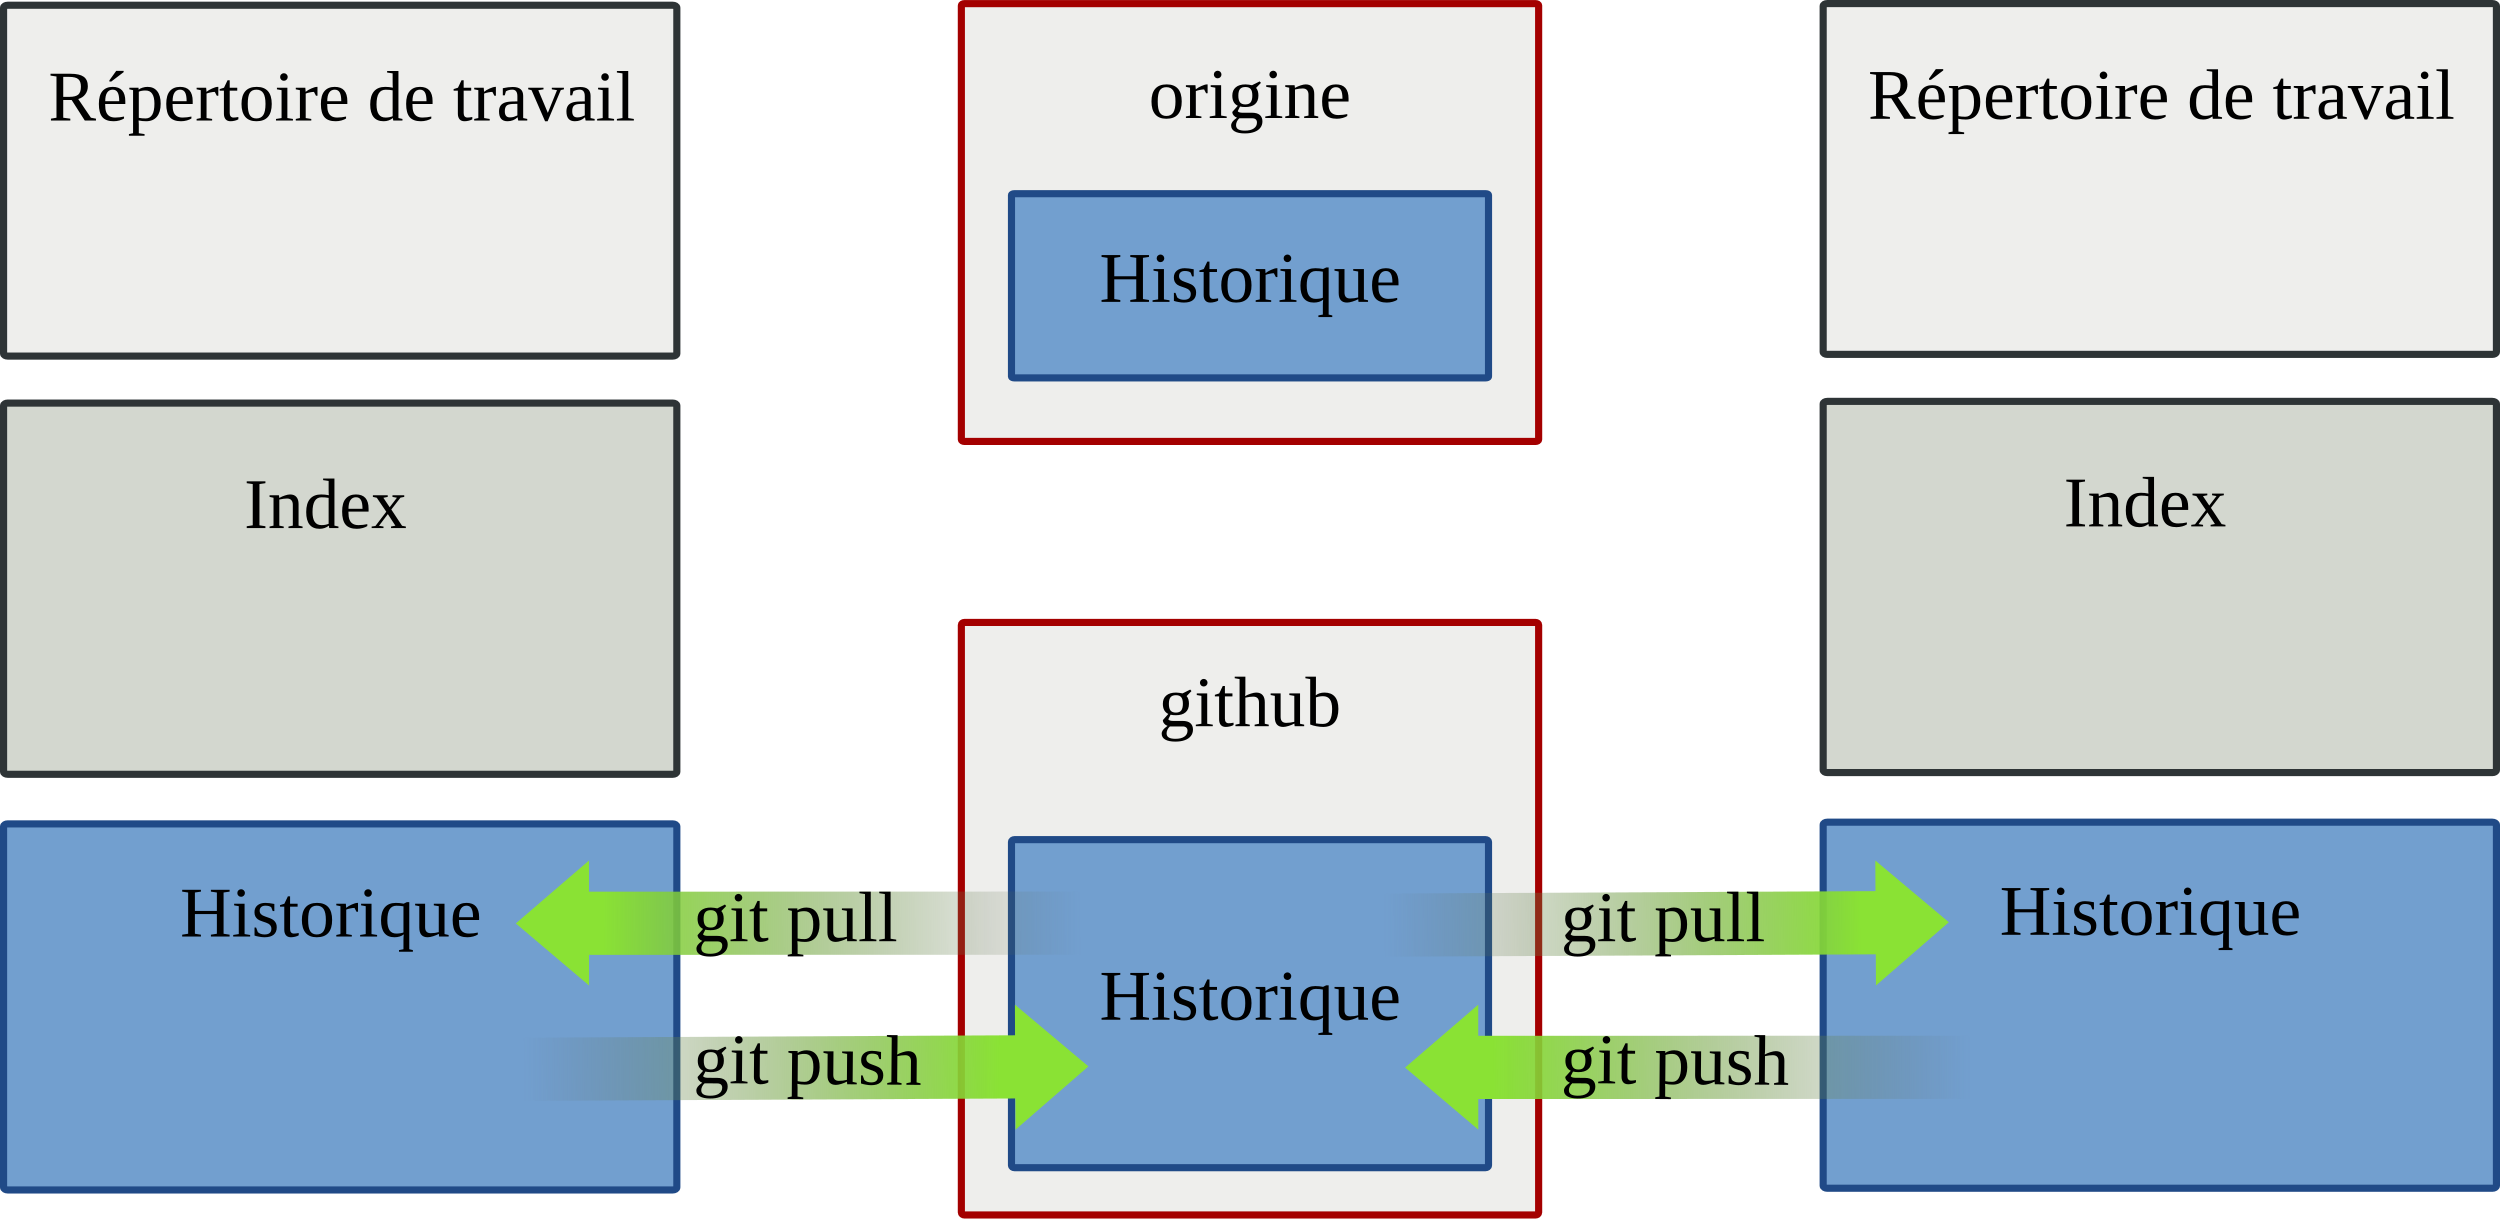
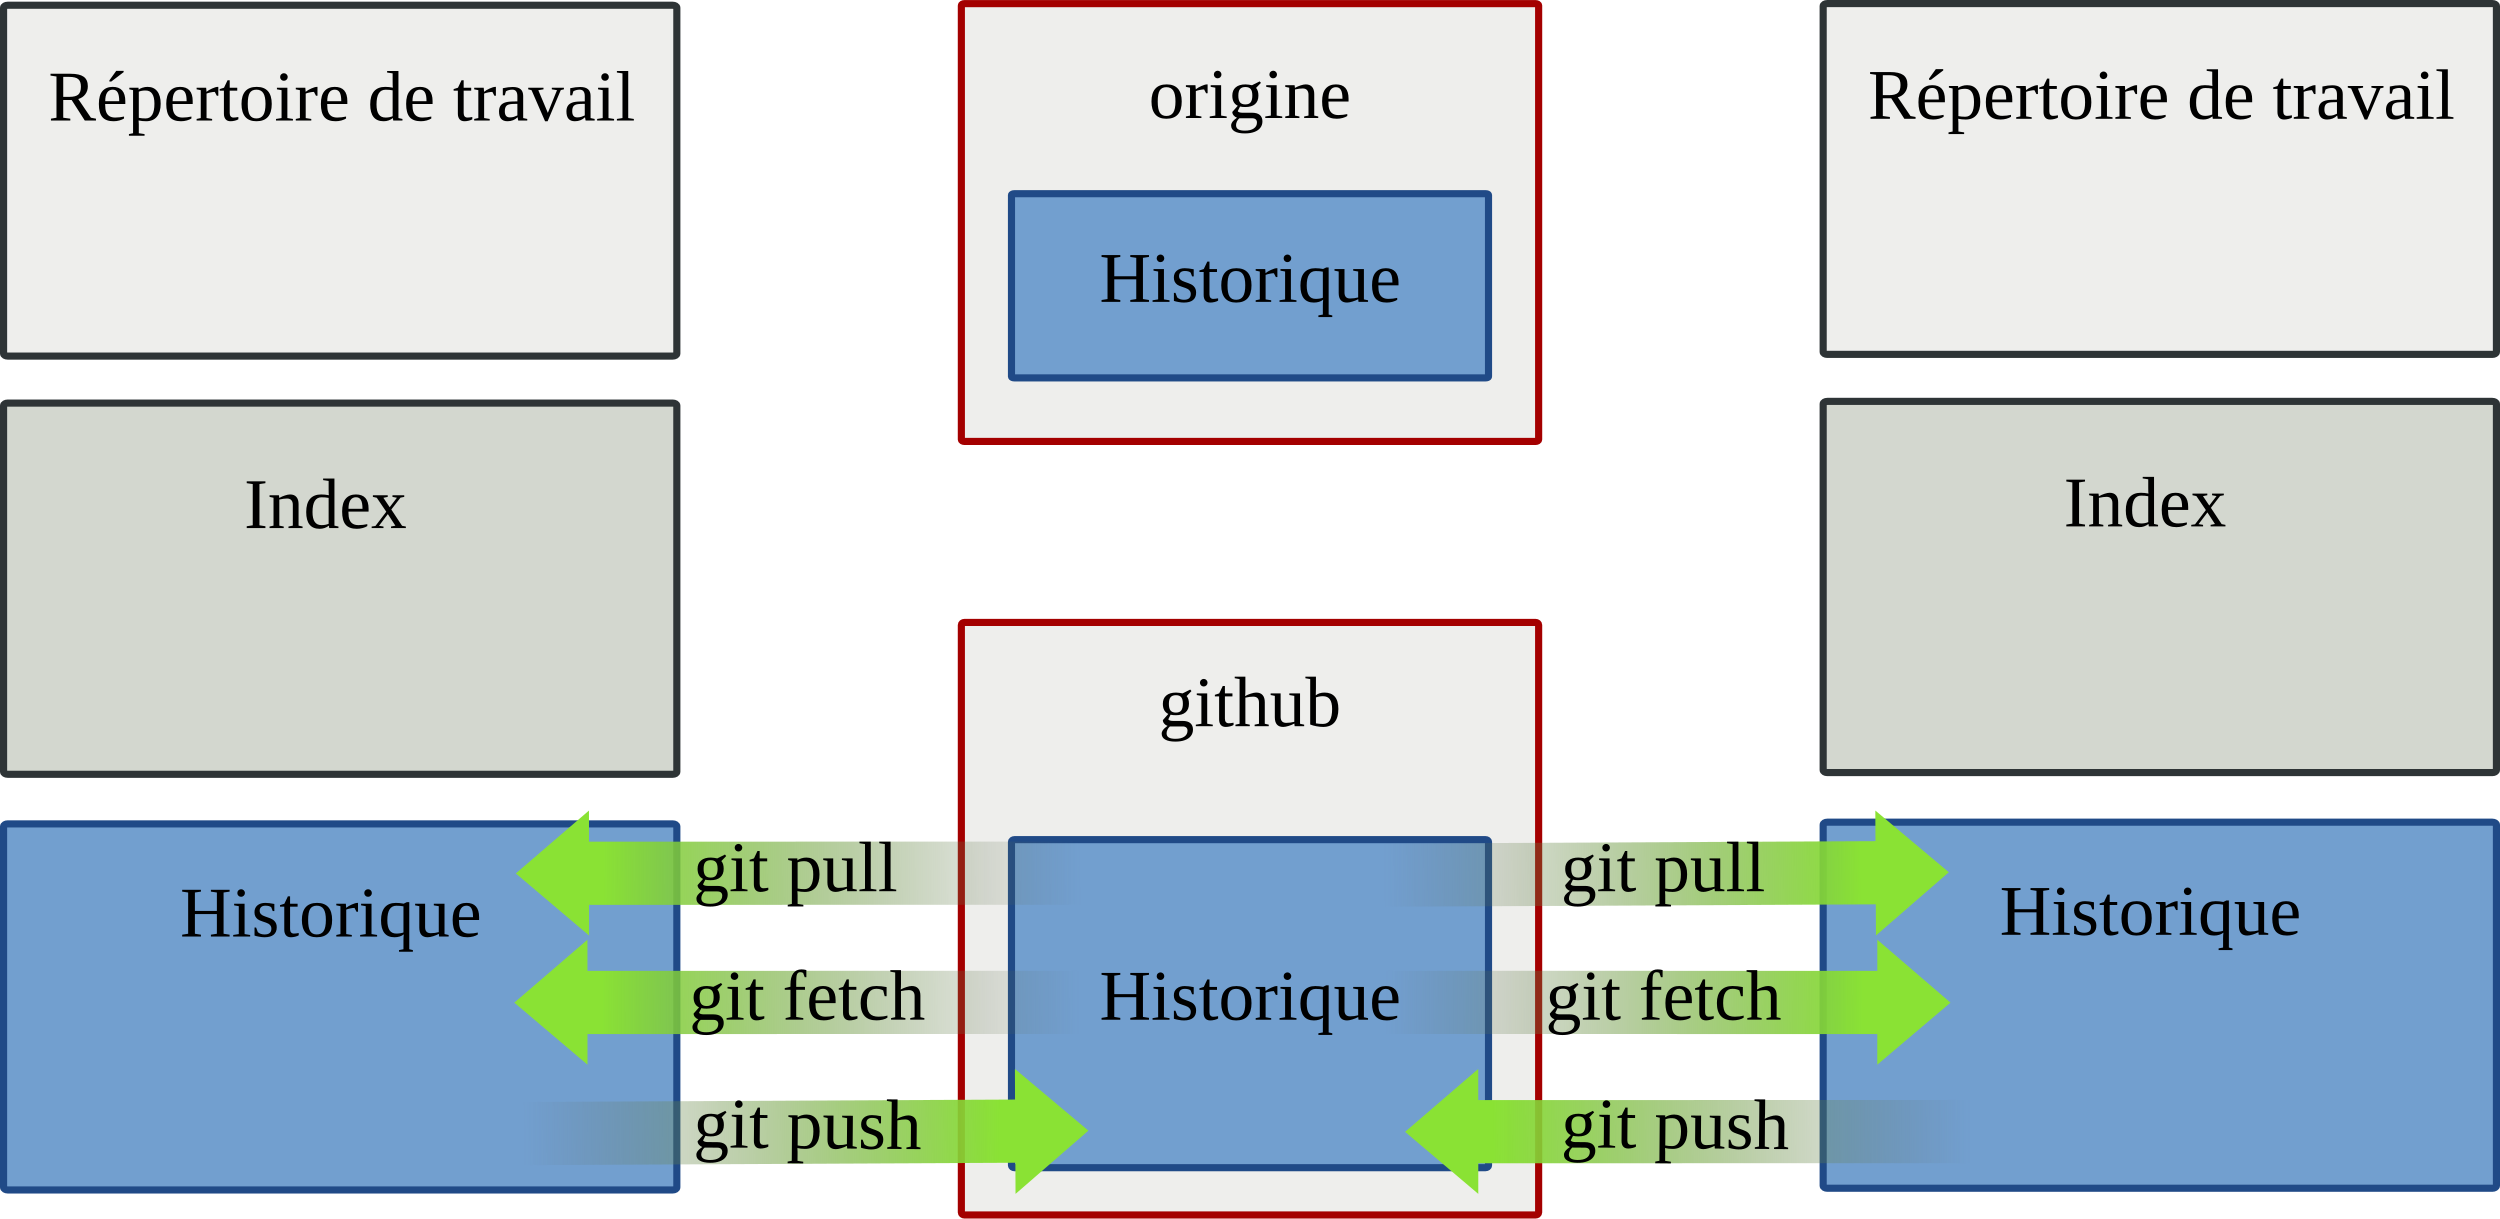
<svg xmlns="http://www.w3.org/2000/svg" xmlns:xlink="http://www.w3.org/1999/xlink" width="700.215" height="341.303" id="svg4102" version="1.1">
  <defs id="defs4104">
    <linearGradient id="linearGradient5157-4-8-2">
      <stop id="stop5159-4-4-4" offset="0" style="stop-color:#729fcf;stop-opacity:1;" />
      <stop id="stop5161-1-6-7" offset="1" style="stop-color:#555753;stop-opacity:0;" />
    </linearGradient>
    <linearGradient id="linearGradient5157-4-8">
      <stop id="stop5159-4-4" offset="0" style="stop-color:#729fcf;stop-opacity:1;" />
      <stop id="stop5161-1-6" offset="1" style="stop-color:#555753;stop-opacity:0;" />
    </linearGradient>
    <linearGradient id="linearGradient4129">
      <stop id="stop4131" offset="0" style="stop-color:#729fcf;stop-opacity:1;" />
      <stop id="stop4133" offset="1" style="stop-color:#555753;stop-opacity:0;" />
    </linearGradient>
    <linearGradient id="linearGradient5157-0-6">
      <stop id="stop5159-5-8" offset="0" style="stop-color:#8ae234;stop-opacity:1;" />
      <stop id="stop5161-3-6" offset="1" style="stop-color:#555753;stop-opacity:0;" />
    </linearGradient>
    <linearGradient id="linearGradient5157-7">
      <stop id="stop5159-2" offset="0" style="stop-color:#8ae234;stop-opacity:1;" />
      <stop id="stop5161-6" offset="1" style="stop-color:#555753;stop-opacity:0;" />
    </linearGradient>
    <linearGradient id="linearGradient5157-4">
      <stop id="stop5159-4" offset="0" style="stop-color:#8ae234;stop-opacity:1;" />
      <stop id="stop5161-1" offset="1" style="stop-color:#555753;stop-opacity:0;" />
    </linearGradient>
    <linearGradient id="linearGradient5157-0">
      <stop id="stop5159-5" offset="0" style="stop-color:#8ae234;stop-opacity:1;" />
      <stop id="stop5161-3" offset="1" style="stop-color:#555753;stop-opacity:0;" />
    </linearGradient>
    <linearGradient id="linearGradient5157-3">
      <stop id="stop5159-8" offset="0" style="stop-color:#8ae234;stop-opacity:1;" />
      <stop id="stop5161-8" offset="1" style="stop-color:#555753;stop-opacity:0;" />
    </linearGradient>
    <linearGradient id="linearGradient5157">
      <stop id="stop5159" offset="0" style="stop-color:#8ae234;stop-opacity:1;" />
      <stop id="stop5161" offset="1" style="stop-color:#555753;stop-opacity:0;" />
    </linearGradient>
    <linearGradient xlink:href="#linearGradient5157-3" id="linearGradient4578" gradientUnits="userSpaceOnUse" gradientTransform="matrix(-1.772312,4.6492803e-4,-4.6492803e-4,-1.772312,263.0762,345.1469)" x1="10.73" y1="26.422" x2="-64.779" y2="26.847" />
    <linearGradient xlink:href="#linearGradient5157" id="linearGradient4589" gradientUnits="userSpaceOnUse" gradientTransform="matrix(1.772291,-0.00867332,0.00867332,1.772291,336.103,300.4441)" x1="10.73" y1="26.422" x2="-64.779" y2="26.847" />
    <linearGradient xlink:href="#linearGradient5157-41" id="linearGradient4589-2" gradientUnits="userSpaceOnUse" gradientTransform="matrix(1.772291,-0.00867332,0.00867332,1.772291,336.103,300.4441)" x1="10.73" y1="26.422" x2="-64.779" y2="26.847" />
    <linearGradient id="linearGradient5157-41">
      <stop id="stop5159-23" offset="0" style="stop-color:#8ae234;stop-opacity:1;" />
      <stop id="stop5161-39" offset="1" style="stop-color:#555753;stop-opacity:0;" />
    </linearGradient>
-     <linearGradient xlink:href="#linearGradient5157-3-7" id="linearGradient4578-7" gradientUnits="userSpaceOnUse" gradientTransform="matrix(-1.772312,4.6492803e-4,-4.6492803e-4,-1.772312,512.1469,385.5223)" x1="10.73" y1="26.422" x2="-64.779" y2="26.847" />
+     <linearGradient xlink:href="#linearGradient5157-3-7" id="linearGradient4578-7" gradientUnits="userSpaceOnUse" gradientTransform="matrix(-1.772312,4.6492803e-4,-4.6492803e-4,-1.772312,512.1469,403.5223)" x1="10.73" y1="26.422" x2="-64.779" y2="26.847" />
    <linearGradient id="linearGradient5157-3-7">
      <stop id="stop5159-8-2" offset="0" style="stop-color:#8ae234;stop-opacity:1;" />
      <stop id="stop5161-8-5" offset="1" style="stop-color:#555753;stop-opacity:0;" />
    </linearGradient>
    <linearGradient y2="26.847" x2="-64.779" y1="26.422" x1="10.73" gradientTransform="matrix(1.772291,-0.00867332,0.00867332,1.772291,577.0925,260.0688)" gradientUnits="userSpaceOnUse" id="linearGradient3980" xlink:href="#linearGradient5157-41" />
+     <linearGradient xlink:href="#linearGradient5157-0-6" id="linearGradient4578-3" gradientUnits="userSpaceOnUse" gradientTransform="matrix(-1.772312,4.6492803e-4,-4.6492803e-4,-1.772312,262.6499,364.7962)" x1="10.73" y1="26.422" x2="-64.779" y2="26.847" />
+     <linearGradient xlink:href="#linearGradient5157-0-6" id="linearGradient4578-3-6" gradientUnits="userSpaceOnUse" gradientTransform="matrix(1.772312,4.6492803e-4,4.6492803e-4,-1.772312,577.7553,364.5062)" x1="10.73" y1="26.422" x2="-64.779" y2="26.847" />
  </defs>
  <g id="layer1" transform="translate(-75.02822,-44.03509)">
    <g id="g4017">
      <rect ry="0.69" rx="1.151" y="45.508" x="76.028" height="98.26" width="188.571" id="rect2985" style="fill:#eeeeec;fill-opacity:1;stroke:#2e3436;stroke-width:2;stroke-linecap:round;stroke-linejoin:round;stroke-miterlimit:4;stroke-opacity:1;stroke-dasharray:none;stroke-dashoffset:0" />
      <rect ry="0.706" rx="1.154" y="156.933" x="76.028" height="103.966" width="188.571" id="rect2987" style="fill:#d3d7cf;fill-opacity:1;stroke:#2e3436;stroke-width:2;stroke-linecap:round;stroke-linejoin:round;stroke-miterlimit:4;stroke-opacity:1;stroke-dasharray:none;stroke-dashoffset:0" />
      <text id="text2991" y="77.786" x="88.596" style="font-size:20px;font-style:normal;font-variant:normal;font-weight:normal;font-stretch:normal;text-align:start;line-height:100%;letter-spacing:0px;word-spacing:0px;writing-mode:lr-tb;text-anchor:start;fill:#000000;fill-opacity:1;stroke:none;font-family:Liberation Serif;-inkscape-font-specification:Liberation Serif" xml:space="preserve">
        <tspan y="77.786" x="88.596" id="tspan2993">Répertoire de travail</tspan>
      </text>
      <text id="text2995" y="191.946" x="143.416" style="font-size:20px;font-style:normal;font-variant:normal;font-weight:normal;font-stretch:normal;text-align:start;line-height:100%;letter-spacing:0px;word-spacing:0px;writing-mode:lr-tb;text-anchor:start;fill:#000000;fill-opacity:1;stroke:none;font-family:Liberation Serif;-inkscape-font-specification:Liberation Serif" xml:space="preserve">
        <tspan y="191.946" x="143.416" id="tspan2997">Index</tspan>
      </text>
      <rect ry="0.724" rx="1.154" y="274.794" x="76.028" height="102.53" width="188.571" id="rect2989" style="fill:#729fcf;fill-opacity:1;stroke:#204a87;stroke-width:2;stroke-linecap:round;stroke-linejoin:round;stroke-miterlimit:4;stroke-opacity:1;stroke-dasharray:none;stroke-dashoffset:0" />
      <text id="text2999" y="306.343" x="125.478" style="font-size:20px;font-style:normal;font-variant:normal;font-weight:normal;font-stretch:normal;text-align:start;line-height:100%;letter-spacing:0px;word-spacing:0px;writing-mode:lr-tb;text-anchor:start;fill:#000000;fill-opacity:1;stroke:none;font-family:Liberation Serif;-inkscape-font-specification:Liberation Serif" xml:space="preserve">
        <tspan y="306.343" x="125.478" id="tspan3001">Historique</tspan>
      </text>
    </g>
    <rect style="fill:#eeeeec;fill-opacity:1;fill-rule:nonzero;stroke:#a40000;stroke-width:2;stroke-linecap:round;stroke-linejoin:round;stroke-miterlimit:4;stroke-opacity:1;stroke-dasharray:none;stroke-dashoffset:0" id="rect4460-0-8" width="161.689" height="165.97" x="344.291" y="218.368" rx="0.865" ry="0.713" />
    <rect style="fill:#eeeeec;fill-opacity:1;fill-rule:nonzero;stroke:#a40000;stroke-width:2;stroke-linecap:round;stroke-linejoin:round;stroke-miterlimit:4;stroke-opacity:1;stroke-dasharray:none;stroke-dashoffset:0" id="rect4460-0" width="161.689" height="122.628" x="344.291" y="45.051" rx="0.865" ry="0.527" />
    <rect style="fill:#729fcf;fill-opacity:1;stroke:#204a87;stroke-width:2;stroke-linecap:round;stroke-linejoin:round;stroke-miterlimit:4;stroke-opacity:1;stroke-dasharray:none;stroke-dashoffset:0" id="rect2989-2" width="133.611" height="51.584" x="358.33" y="98.292" rx="0.83" ry="0.357" />
    <text xml:space="preserve" style="font-size:20px;font-style:normal;font-variant:normal;font-weight:normal;font-stretch:normal;text-align:start;line-height:100%;letter-spacing:0px;word-spacing:0px;writing-mode:lr-tb;text-anchor:start;fill:#000000;fill-opacity:1;stroke:none;font-family:Liberation Serif;-inkscape-font-specification:Liberation Serif" x="382.982" y="128.576" id="text2999-5">
      <tspan id="tspan3001-2" x="382.982" y="128.576">Historique</tspan>
    </text>
    <text xml:space="preserve" style="font-size:20px;font-style:normal;font-variant:normal;font-weight:normal;font-stretch:normal;text-align:start;line-height:100%;letter-spacing:0px;word-spacing:0px;writing-mode:lr-tb;text-anchor:start;fill:#000000;fill-opacity:1;stroke:none;font-family:Liberation Serif;-inkscape-font-specification:Liberation Serif" x="396.776" y="77.092" id="text2999-5-4">
      <tspan id="tspan3001-2-3" x="396.776" y="77.092">origine</tspan>
    </text>
    <text xml:space="preserve" style="font-size:20px;font-style:normal;font-variant:normal;font-weight:normal;font-stretch:normal;text-align:start;line-height:100%;letter-spacing:0px;word-spacing:0px;writing-mode:lr-tb;text-anchor:start;fill:#000000;fill-opacity:1;stroke:none;font-family:Liberation Serif;-inkscape-font-specification:Liberation Serif" x="399.54" y="247.438" id="text2999-5-4-8">
      <tspan id="tspan3001-2-3-1" x="399.54" y="247.438">github</tspan>
    </text>
    <rect style="fill:#729fcf;fill-opacity:1;stroke:#204a87;stroke-width:2;stroke-linecap:round;stroke-linejoin:round;stroke-miterlimit:4;stroke-opacity:1;stroke-dasharray:none;stroke-dashoffset:0" id="rect2989-2-2" width="133.611" height="91.876" x="358.33" y="279.209" rx="0.83" ry="0.636" />
    <text xml:space="preserve" style="font-size:20px;font-style:normal;font-variant:normal;font-weight:normal;font-stretch:normal;text-align:start;line-height:100%;letter-spacing:0px;word-spacing:0px;writing-mode:lr-tb;text-anchor:start;fill:#000000;fill-opacity:1;stroke:none;font-family:Liberation Serif;-inkscape-font-specification:Liberation Serif" x="382.982" y="329.639" id="text2999-5-7">
      <tspan id="tspan3001-2-4" x="382.982" y="329.639">Historique</tspan>
    </text>
-     <path id="path8643" d="m 217.399,334.694 0.133,17.703 141.891,-0.694 0.043,8.724 20.41,-17.714 -20.585,-17.282 0.042,8.574 -141.888,0.688 z" style="color:#000000;fill:url(#linearGradient4589);fill-opacity:1;fill-rule:evenodd;stroke:none;stroke-width:1;marker:none;visibility:visible;display:inline;overflow:visible" />
-     <text xml:space="preserve" style="font-size:20px;font-style:normal;font-variant:normal;font-weight:normal;font-stretch:normal;text-align:start;line-height:100%;letter-spacing:0px;word-spacing:0px;writing-mode:lr-tb;text-anchor:start;fill:#000000;fill-opacity:1;stroke:none;font-family:Liberation Serif;-inkscape-font-specification:Liberation Serif" x="272.126" y="345.095" id="text3007" transform="matrix(0.9999649,0.00838288,-0.00838288,0.9999649,0,0)">
-       <tspan id="tspan3009" x="272.126" y="345.095">git push</tspan>
-     </text>
-     <path id="path8643-0" d="m 381.938,311.447 -0.051,-17.704 -141.893,0.037 -0.002,-8.724 -20.492,17.619 20.505,17.377 -0.002,-8.574 141.889,-0.031 z" style="color:#000000;fill:url(#linearGradient4578);fill-opacity:1;fill-rule:evenodd;stroke:none;stroke-width:1;marker:none;visibility:visible;display:inline;overflow:visible" />
-     <text xml:space="preserve" style="font-size:20px;font-style:normal;font-variant:normal;font-weight:normal;font-stretch:normal;text-align:start;line-height:100%;letter-spacing:0px;word-spacing:0px;writing-mode:lr-tb;text-anchor:start;fill:#000000;fill-opacity:1;stroke:none;font-family:Liberation Serif;-inkscape-font-specification:Liberation Serif" x="269.224" y="307.647" id="text2999-5-4-8-6">
-       <tspan id="tspan3001-2-3-1-9" x="269.224" y="307.647">git pull</tspan>
-     </text>
+     <g id="g4312" transform="translate(0,18)">
+       <path style="color:#000000;display:inline;overflow:visible;visibility:visible;fill:url(#linearGradient4589);fill-opacity:1;fill-rule:evenodd;stroke:none;stroke-width:1;marker:none" d="m 217.399,334.694 0.133,17.703 141.891,-0.694 0.043,8.724 20.41,-17.714 -20.585,-17.282 0.042,8.574 -141.888,0.688 z" id="path8643" />
+       <text transform="matrix(0.9999649,0.00838288,-0.00838288,0.9999649,0,0)" id="text3007" y="345.095" x="272.126" style="font-style:normal;font-variant:normal;font-weight:normal;font-stretch:normal;font-size:20px;line-height:100%;font-family:'Liberation Serif';-inkscape-font-specification:'Liberation Serif';text-align:start;letter-spacing:0px;word-spacing:0px;writing-mode:lr-tb;text-anchor:start;fill:#000000;fill-opacity:1;stroke:none" xml:space="preserve">
+         <tspan y="345.095" x="272.126" id="tspan3009">git push</tspan>
+       </text>
+     </g>
+     <g id="g4297" transform="translate(0,-14)">
+       <path style="color:#000000;display:inline;overflow:visible;visibility:visible;fill:url(#linearGradient4578);fill-opacity:1;fill-rule:evenodd;stroke:none;stroke-width:1;marker:none" d="m 381.938,311.447 -0.051,-17.704 -141.893,0.037 -0.002,-8.724 -20.492,17.619 20.505,17.377 -0.002,-8.574 141.889,-0.031 z" id="path8643-0" />
+       <text id="text2999-5-4-8-6" y="307.647" x="269.224" style="font-style:normal;font-variant:normal;font-weight:normal;font-stretch:normal;font-size:20px;line-height:100%;font-family:'Liberation Serif';-inkscape-font-specification:'Liberation Serif';text-align:start;letter-spacing:0px;word-spacing:0px;writing-mode:lr-tb;text-anchor:start;fill:#000000;fill-opacity:1;stroke:none" xml:space="preserve">
+         <tspan y="307.647" x="269.224" id="tspan3001-2-3-1-9">git pull</tspan>
+       </text>
+     </g>
    <g id="g4042">
      <rect ry="0.69" rx="1.151" y="45.035" x="585.672" height="98.26" width="188.571" id="rect2985-6" style="fill:#eeeeec;fill-opacity:1;stroke:#2e3436;stroke-width:2;stroke-linecap:round;stroke-linejoin:round;stroke-miterlimit:4;stroke-opacity:1;stroke-dasharray:none;stroke-dashoffset:0" />
      <rect ry="0.706" rx="1.154" y="156.46" x="585.672" height="103.966" width="188.571" id="rect2987-1" style="fill:#d3d7cf;fill-opacity:1;stroke:#2e3436;stroke-width:2;stroke-linecap:round;stroke-linejoin:round;stroke-miterlimit:4;stroke-opacity:1;stroke-dasharray:none;stroke-dashoffset:0" />
      <text id="text2991-8" y="77.313" x="598.239" style="font-size:20px;font-style:normal;font-variant:normal;font-weight:normal;font-stretch:normal;text-align:start;line-height:100%;letter-spacing:0px;word-spacing:0px;writing-mode:lr-tb;text-anchor:start;fill:#000000;fill-opacity:1;stroke:none;font-family:Liberation Serif;-inkscape-font-specification:Liberation Serif" xml:space="preserve">
        <tspan y="77.313" x="598.239" id="tspan2993-6">Répertoire de travail</tspan>
      </text>
      <text id="text2995-1" y="191.473" x="653.059" style="font-size:20px;font-style:normal;font-variant:normal;font-weight:normal;font-stretch:normal;text-align:start;line-height:100%;letter-spacing:0px;word-spacing:0px;writing-mode:lr-tb;text-anchor:start;fill:#000000;fill-opacity:1;stroke:none;font-family:Liberation Serif;-inkscape-font-specification:Liberation Serif" xml:space="preserve">
        <tspan y="191.473" x="653.059" id="tspan2997-5">Index</tspan>
      </text>
      <rect ry="0.724" rx="1.154" y="274.321" x="585.672" height="102.53" width="188.571" id="rect2989-7" style="fill:#729fcf;fill-opacity:1;stroke:#204a87;stroke-width:2;stroke-linecap:round;stroke-linejoin:round;stroke-miterlimit:4;stroke-opacity:1;stroke-dasharray:none;stroke-dashoffset:0" />
      <text id="text2999-55" y="305.87" x="635.121" style="font-size:20px;font-style:normal;font-variant:normal;font-weight:normal;font-stretch:normal;text-align:start;line-height:100%;letter-spacing:0px;word-spacing:0px;writing-mode:lr-tb;text-anchor:start;fill:#000000;fill-opacity:1;stroke:none;font-family:Liberation Serif;-inkscape-font-specification:Liberation Serif" xml:space="preserve">
        <tspan y="305.87" x="635.121" id="tspan3001-4">Historique</tspan>
      </text>
    </g>
-     <path id="path8643-7" d="m 458.388,294.319 0.133,17.703 141.891,-0.694 0.043,8.724 20.41,-17.714 -20.585,-17.282 0.042,8.574 -141.888,0.688 z" style="color:#000000;fill:url(#linearGradient3980);fill-opacity:1;fill-rule:evenodd;stroke:none;stroke-width:1;marker:none;visibility:visible;display:inline;overflow:visible" />
-     <path id="path8643-0-3" d="m 631.008,351.822 -0.051,-17.704 -141.893,0.037 -0.002,-8.724 -20.492,17.619 20.505,17.377 -0.002,-8.574 141.889,-0.031 z" style="color:#000000;fill:url(#linearGradient4578-7);fill-opacity:1;fill-rule:evenodd;stroke:none;stroke-width:1;marker:none;visibility:visible;display:inline;overflow:visible" />
-     <text xml:space="preserve" style="font-size:20px;font-style:normal;font-variant:normal;font-weight:normal;font-stretch:normal;text-align:start;line-height:100%;letter-spacing:0px;word-spacing:0px;writing-mode:lr-tb;text-anchor:start;fill:#000000;fill-opacity:1;stroke:none;font-family:Liberation Serif;-inkscape-font-specification:Liberation Serif" x="515.128" y="343.058" id="text3007-2" transform="matrix(0.9999649,0.00838288,-0.00838288,0.9999649,0,0)">
-       <tspan id="tspan3009-4" x="515.128" y="343.058">git push</tspan>
-     </text>
-     <text xml:space="preserve" style="font-size:20px;font-style:normal;font-variant:normal;font-weight:normal;font-stretch:normal;text-align:start;line-height:100%;letter-spacing:0px;word-spacing:0px;writing-mode:lr-tb;text-anchor:start;fill:#000000;fill-opacity:1;stroke:none;font-family:Liberation Serif;-inkscape-font-specification:Liberation Serif" x="512.234" y="307.647" id="text2999-5-4-8-6-8">
-       <tspan id="tspan3001-2-3-1-9-6" x="512.234" y="307.647">git pull</tspan>
-     </text>
+     <g id="g4307">
+       <path style="color:#000000;display:inline;overflow:visible;visibility:visible;fill:url(#linearGradient4578-7);fill-opacity:1;fill-rule:evenodd;stroke:none;stroke-width:1;marker:none" d="m 631.008,369.822 -0.051,-17.704 -141.893,0.037 -0.002,-8.724 -20.492,17.619 20.505,17.377 -0.002,-8.574 141.889,-0.031 z" id="path8643-0-3" />
+       <text transform="matrix(0.9999649,0.00838288,-0.00838288,0.9999649,0,0)" id="text3007-2" y="361.058" x="515.279" style="font-style:normal;font-variant:normal;font-weight:normal;font-stretch:normal;font-size:20px;line-height:100%;font-family:'Liberation Serif';-inkscape-font-specification:'Liberation Serif';text-align:start;letter-spacing:0px;word-spacing:0px;writing-mode:lr-tb;text-anchor:start;fill:#000000;fill-opacity:1;stroke:none" xml:space="preserve">
+         <tspan y="361.058" x="515.279" id="tspan3009-4">git push</tspan>
+       </text>
+     </g>
+     <g id="g4302" transform="translate(0,-14)">
+       <path style="color:#000000;display:inline;overflow:visible;visibility:visible;fill:url(#linearGradient3980);fill-opacity:1;fill-rule:evenodd;stroke:none;stroke-width:1;marker:none" d="m 458.388,294.319 0.133,17.703 141.891,-0.694 0.043,8.724 20.41,-17.714 -20.585,-17.282 0.042,8.574 -141.888,0.688 z" id="path8643-7" />
+       <text id="text2999-5-4-8-6-8" y="307.647" x="512.234" style="font-style:normal;font-variant:normal;font-weight:normal;font-stretch:normal;font-size:20px;line-height:100%;font-family:'Liberation Serif';-inkscape-font-specification:'Liberation Serif';text-align:start;letter-spacing:0px;word-spacing:0px;writing-mode:lr-tb;text-anchor:start;fill:#000000;fill-opacity:1;stroke:none" xml:space="preserve">
+         <tspan y="307.647" x="512.234" id="tspan3001-2-3-1-9-6">git pull</tspan>
+       </text>
+     </g>
+     <g id="g4292" transform="translate(0,2.538345)">
+       <path style="color:#000000;display:inline;overflow:visible;visibility:visible;fill:url(#linearGradient4578-3);fill-opacity:1;fill-rule:evenodd;stroke:none;stroke-width:1;marker:none" d="m 381.511,331.096 -0.051,-17.704 -141.893,0.037 -0.002,-8.724 -20.492,17.619 20.505,17.377 -0.002,-8.574 141.889,-0.031 z" id="path8643-0-5" />
+       <text id="text2999-5-4-8-6-3" y="327.086" x="268.111" style="font-style:normal;font-variant:normal;font-weight:normal;font-stretch:normal;font-size:20px;line-height:100%;font-family:'Liberation Serif';-inkscape-font-specification:'Liberation Serif';text-align:start;letter-spacing:0px;word-spacing:0px;writing-mode:lr-tb;text-anchor:start;fill:#000000;fill-opacity:1;stroke:none" xml:space="preserve">
+         <tspan y="327.086" x="268.111" id="tspan3001-2-3-1-9-5">git fetch</tspan>
+       </text>
+     </g>
+     <g id="g4287" transform="translate(0,2.828385)">
+       <path style="color:#000000;display:inline;overflow:visible;visibility:visible;fill:url(#linearGradient4578-3-6);fill-opacity:1;fill-rule:evenodd;stroke:none;stroke-width:1;marker:none" d="m 458.894,330.806 0.051,-17.704 141.893,0.037 0.002,-8.724 20.492,17.619 -20.505,17.377 0.002,-8.574 -141.889,-0.031 z" id="path8643-0-5-1" />
+       <text id="text2999-5-4-8-6-3-2" y="326.796" x="507.932" style="font-style:normal;font-variant:normal;font-weight:normal;font-stretch:normal;font-size:20px;line-height:100%;font-family:'Liberation Serif';-inkscape-font-specification:'Liberation Serif';text-align:start;letter-spacing:0px;word-spacing:0px;writing-mode:lr-tb;text-anchor:start;fill:#000000;fill-opacity:1;stroke:none" xml:space="preserve">
+         <tspan y="326.796" x="507.932" id="tspan3001-2-3-1-9-5-7">git fetch</tspan>
+       </text>
+     </g>
  </g>
</svg>
